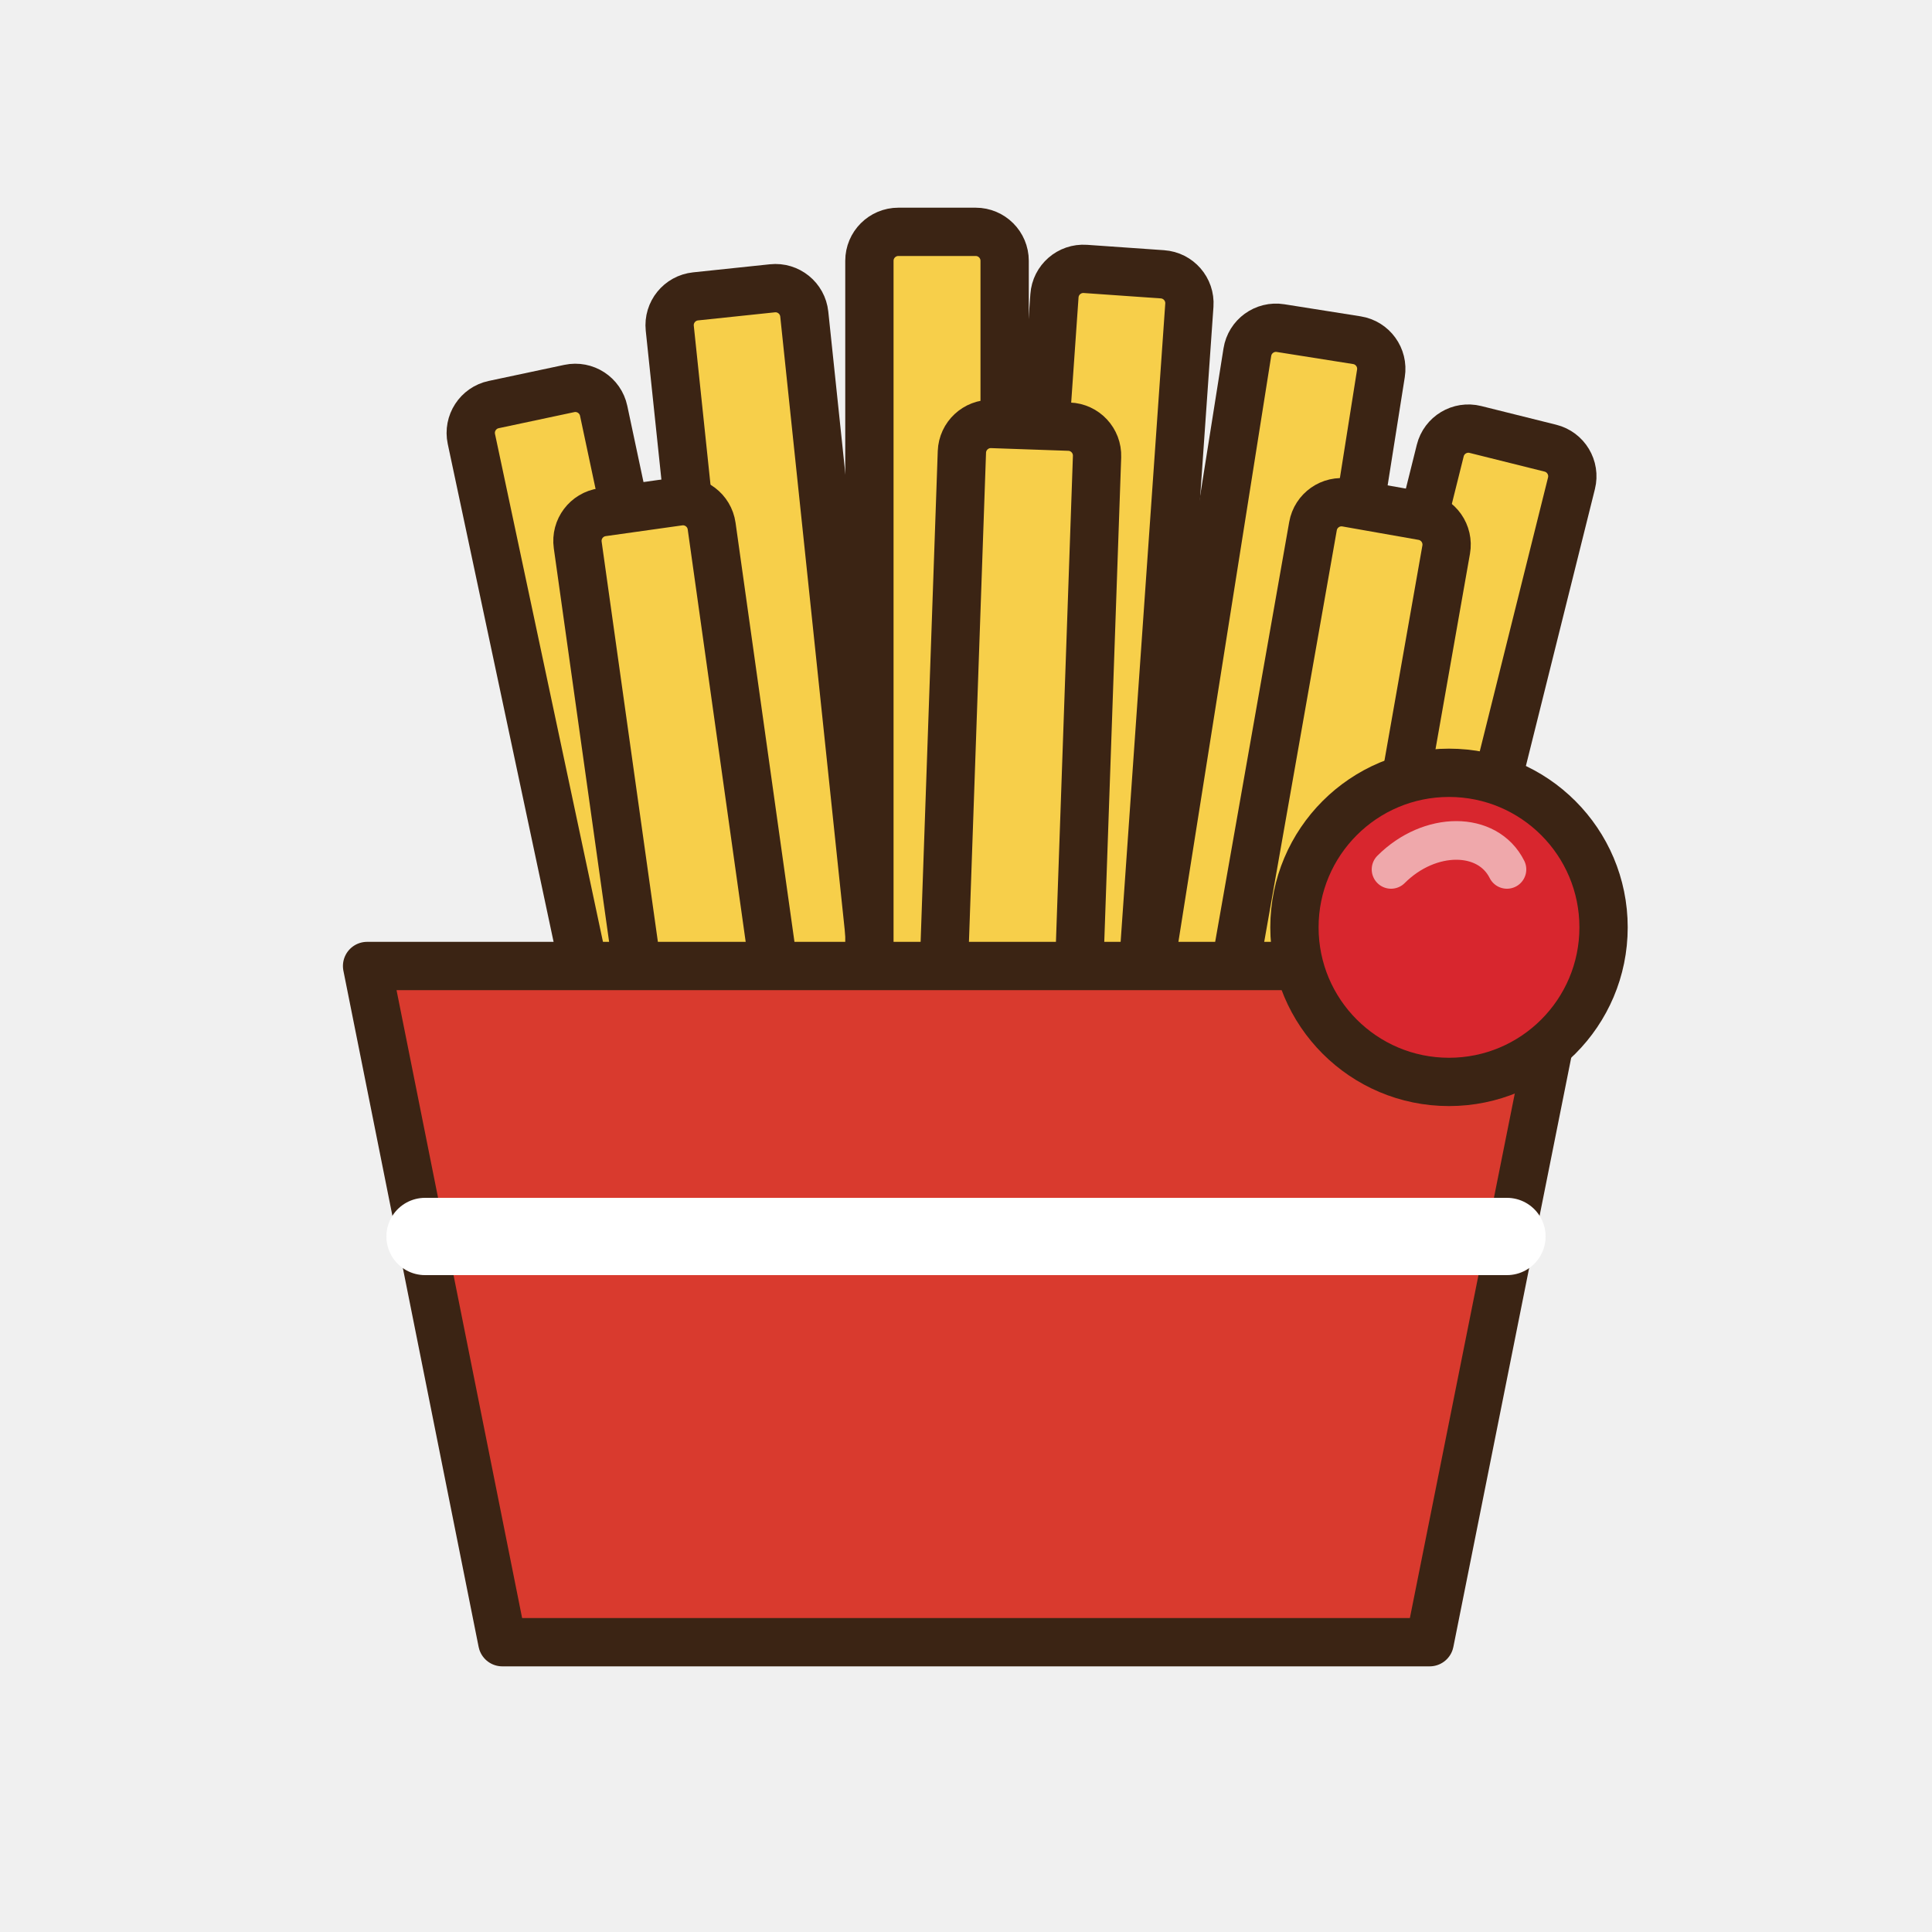
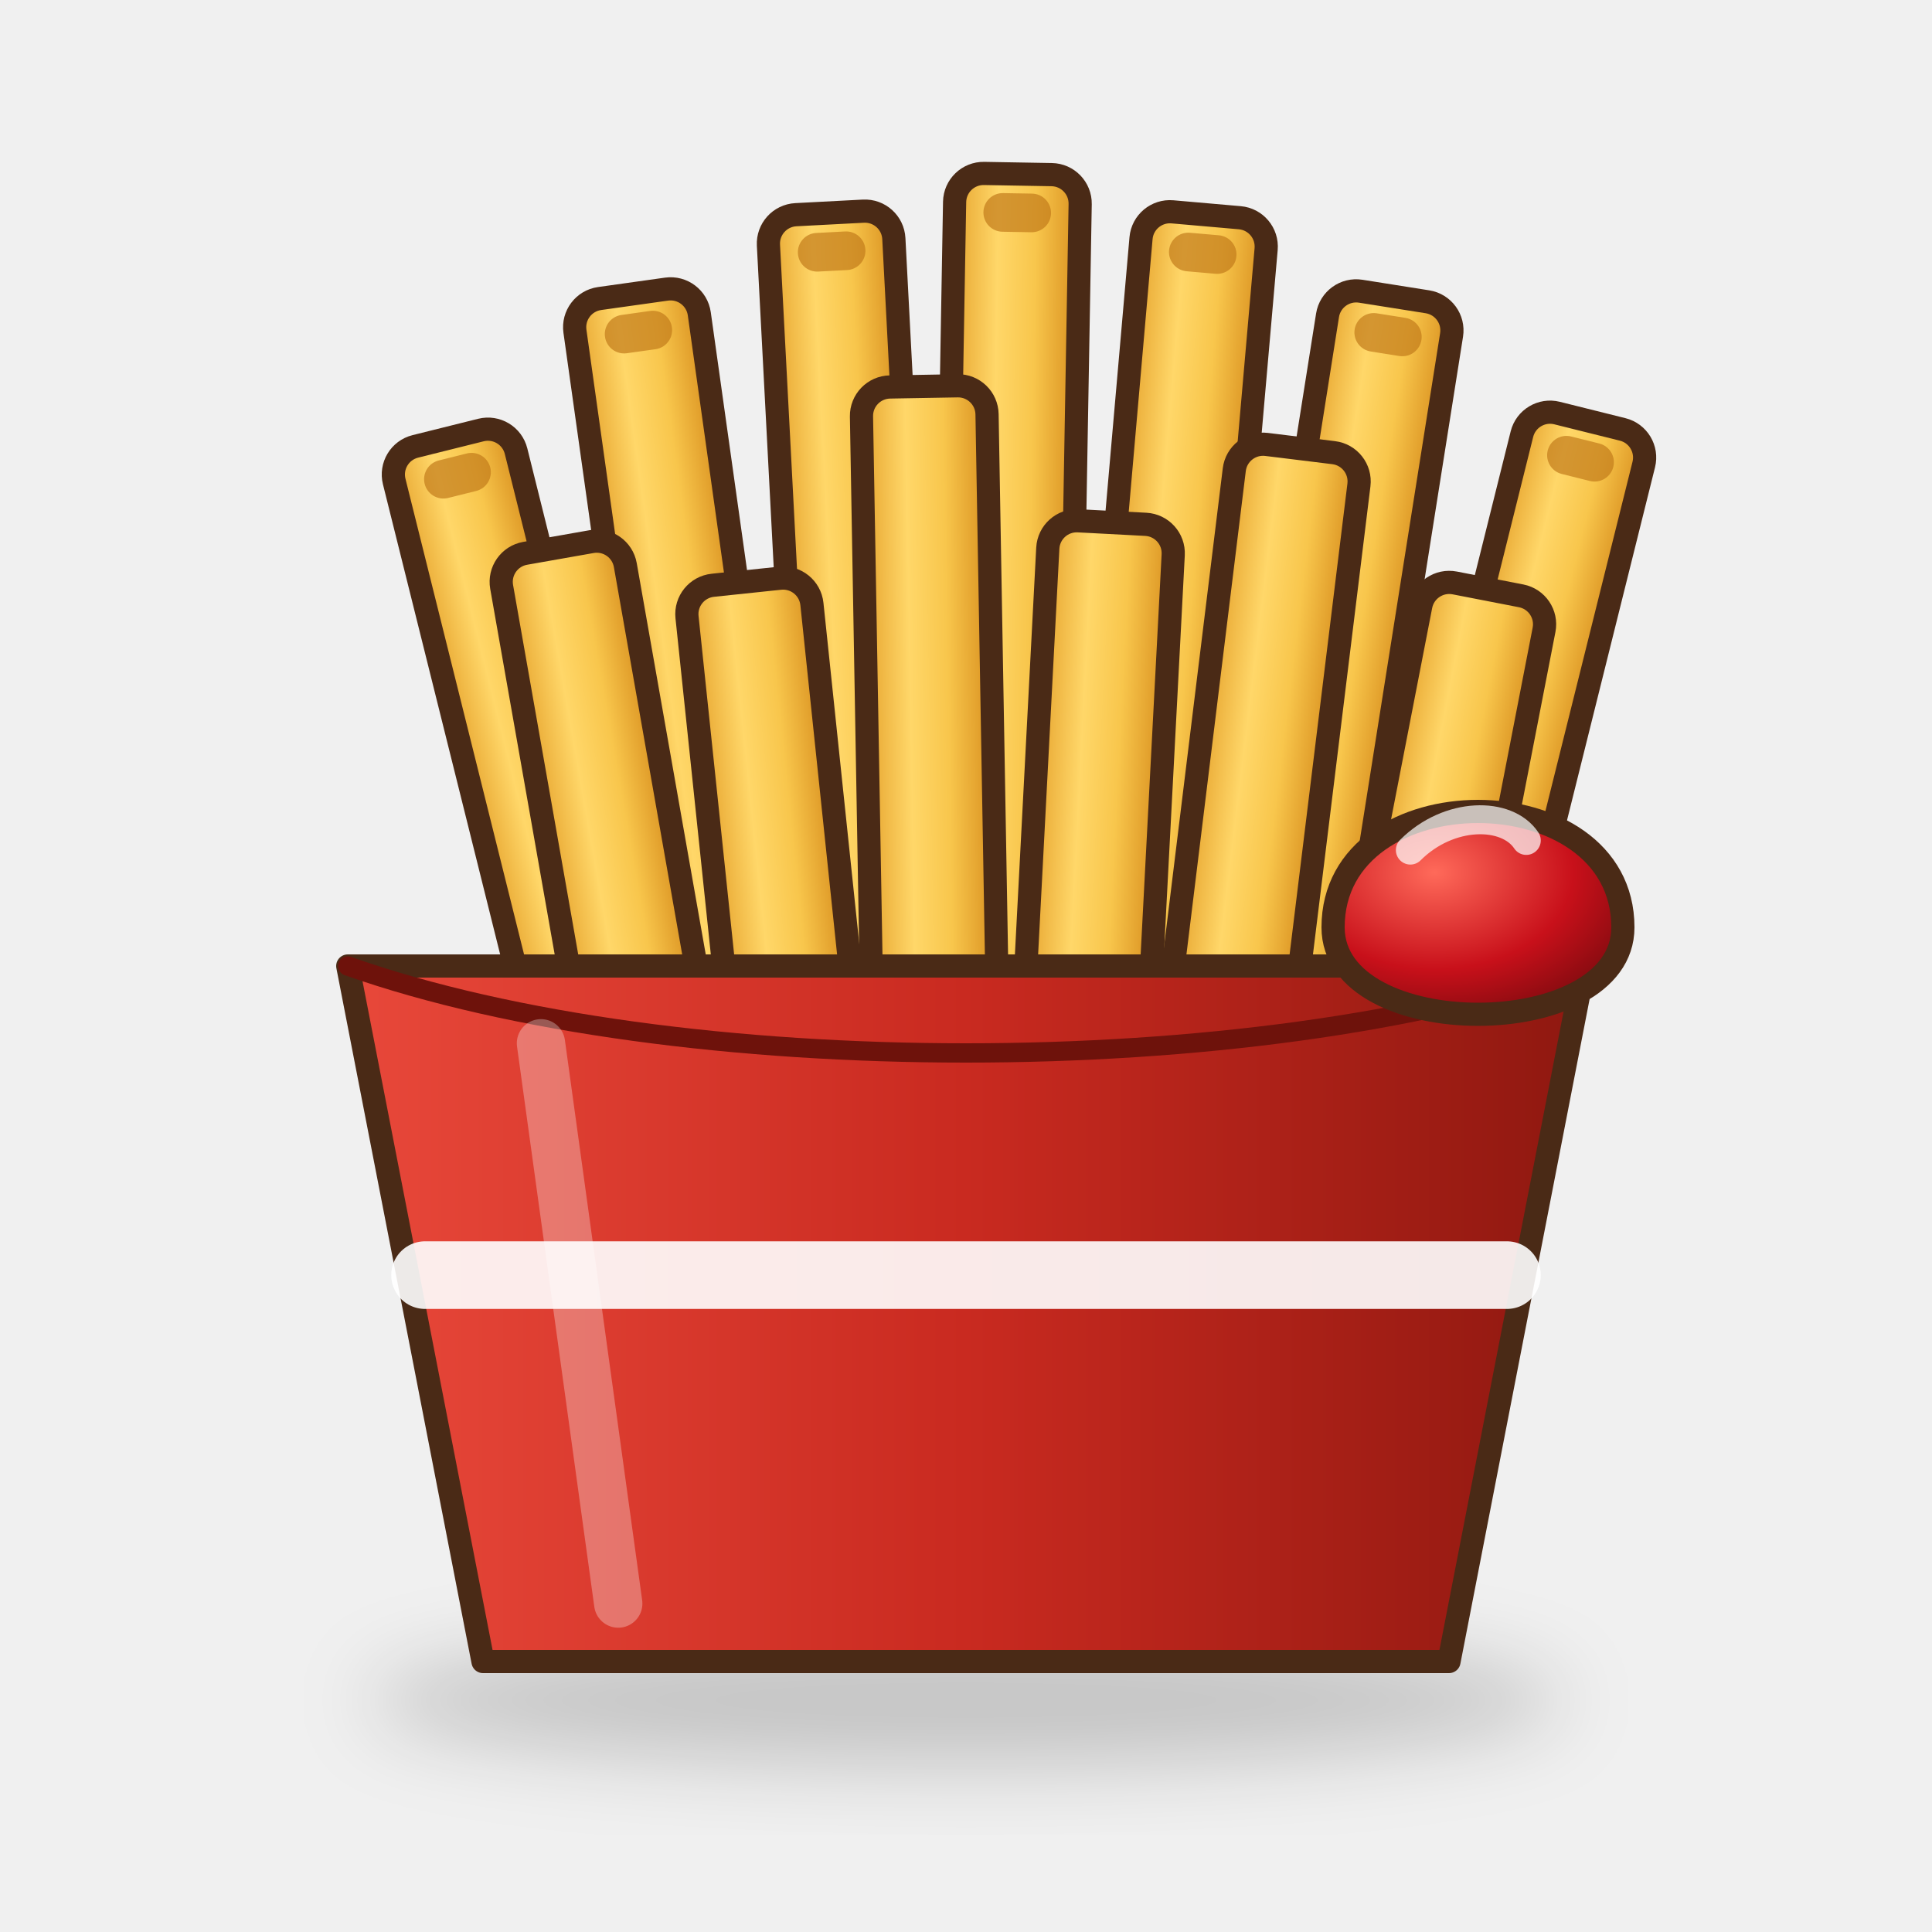
<svg xmlns="http://www.w3.org/2000/svg" width="200" height="200" viewBox="0 0 200 200" role="img" aria-label="Pommes">
-   <g stroke="#3b2414" stroke-width="5" stroke-linejoin="round" stroke-linecap="round">
-     <rect x="58" y="40" width="14" height="96" rx="3" fill="#f7cf4a" transform="rotate(-12 65 88)" />
-     <rect x="74" y="30" width="14" height="96" rx="3" fill="#f7cf4a" transform="rotate(-6 81 78)" />
-     <rect x="90" y="24" width="14" height="96" rx="3" fill="#f7cf4a" transform="rotate(0 97 72)" />
-     <rect x="106" y="28" width="14" height="96" rx="3" fill="#f7cf4a" transform="rotate(4 113 76)" />
-     <rect x="122" y="34" width="14" height="96" rx="3" fill="#f7cf4a" transform="rotate(9 129 82)" />
-     <rect x="138" y="44" width="14" height="96" rx="3" fill="#f7cf4a" transform="rotate(14 145 92)" />
-     <rect x="66" y="52" width="14" height="96" rx="3" fill="#f7cf4a" transform="rotate(-8 73 100)" />
-     <rect x="98" y="44" width="14" height="96" rx="3" fill="#f7cf4a" transform="rotate(2 105 92)" />
-     <rect x="128" y="52" width="14" height="96" rx="3" fill="#f7cf4a" transform="rotate(10 135 100)" />
-     <path d="M38 100 L162 100 L148 170 L52 170 Z" fill="#d93a2e" />
-     <path d="M44 128 L156 128" stroke="#fff" stroke-width="8" />
-     <path d="M44 128 L156 128" stroke="none" />
-     <circle cx="150" cy="96" r="16" fill="#d8262e" />
-     <path d="M144 90 C 148 86, 154 86, 156 90" fill="none" stroke="#fff" stroke-width="4" opacity="0.6" />
+   <defs>
+     <filter id="weich" x="-50%" y="-50%" width="200%" height="200%">
+       <feGaussianBlur stdDeviation="4" />
+     </filter>
+     <linearGradient id="po6" x1="0" y1="0" x2="1" y2="0">
+       <stop offset="0" stop-color="#e7a52f" />
+       <stop offset="0.35" stop-color="#ffd769" />
+       <stop offset="0.65" stop-color="#f8c64c" />
+       <stop offset="1" stop-color="#d9901f" />
+     </linearGradient>
+     <linearGradient id="sc6" x1="0" y1="0" x2="1" y2="0">
+       <stop offset="0" stop-color="#e8483a" />
+       <stop offset="0.5" stop-color="#c92a20" />
+       <stop offset="1" stop-color="#8f1810" />
+     </linearGradient>
+     <radialGradient id="ke6" cx="0.35" cy="0.3" r="0.8">
+       <stop offset="0" stop-color="#ff6a5a" />
+       <stop offset="0.6" stop-color="#c8101a" />
+       <stop offset="1" stop-color="#7a0a0e" />
+     </radialGradient>
+   </defs>
+   <ellipse cx="100" cy="176" rx="62" ry="7" fill="#000" opacity=".18" filter="url(#weich)" />
+   <g stroke="#4a2a16" stroke-width="2.4" stroke-linejoin="round" stroke-linecap="round">
+     <rect x="52" y="44" width="13" height="100" rx="3" fill="url(#po6)" transform="rotate(-14 58 94)" />
+     <rect x="66" y="30" width="13" height="100" rx="3" fill="url(#po6)" transform="rotate(-8 72 80)" />
+     <rect x="82" y="22" width="13" height="100" rx="3" fill="url(#po6)" transform="rotate(-3 88 72)" />
+     <rect x="98" y="18" width="13" height="100" rx="3" fill="url(#po6)" transform="rotate(1 104 68)" />
+     <rect x="114" y="22" width="13" height="100" rx="3" fill="url(#po6)" transform="rotate(5 120 72)" />
+     <rect x="130" y="30" width="13" height="100" rx="3" fill="url(#po6)" transform="rotate(9 136 80)" />
+     <rect x="146" y="42" width="13" height="100" rx="3" fill="url(#po6)" transform="rotate(14 152 92)" />
+     <rect x="60" y="56" width="13" height="100" rx="3" fill="url(#po6)" transform="rotate(-10 66 106)" />
+     <rect x="90" y="40" width="13" height="100" rx="3" fill="url(#po6)" transform="rotate(-1 96 90)" />
+     <rect x="122" y="46" width="13" height="100" rx="3" fill="url(#po6)" transform="rotate(7 128 96)" />
+     <rect x="106" y="54" width="13" height="100" rx="3" fill="url(#po6)" transform="rotate(3 112 104)" />
+     <rect x="76" y="60" width="13" height="100" rx="3" fill="url(#po6)" transform="rotate(-6 82 110)" />
+     <rect x="138" y="60" width="13" height="100" rx="3" fill="url(#po6)" transform="rotate(11 144 110)" />
+     <rect x="55" y="46" width="7" height="4" rx="2" fill="#c27a1a" stroke="none" opacity=".7" transform="rotate(-14 58 94)" />
+     <rect x="69" y="32" width="7" height="4" rx="2" fill="#c27a1a" stroke="none" opacity=".7" transform="rotate(-8 72 80)" />
+     <rect x="85" y="24" width="7" height="4" rx="2" fill="#c27a1a" stroke="none" opacity=".7" transform="rotate(-3 88 72)" />
+     <rect x="101" y="20" width="7" height="4" rx="2" fill="#c27a1a" stroke="none" opacity=".7" transform="rotate(1 104 68)" />
+     <rect x="117" y="24" width="7" height="4" rx="2" fill="#c27a1a" stroke="none" opacity=".7" transform="rotate(5 120 72)" />
+     <rect x="133" y="32" width="7" height="4" rx="2" fill="#c27a1a" stroke="none" opacity=".7" transform="rotate(9 136 80)" />
+     <rect x="149" y="44" width="7" height="4" rx="2" fill="#c27a1a" stroke="none" opacity=".7" transform="rotate(14 152 92)" />
+     <path d="M36 100 L164 100 L150 172 L50 172 Z" fill="url(#sc6)" />
+     <path d="M36 100 C 70 112, 130 112, 164 100" fill="none" stroke="#6e120b" stroke-width="2" />
+     <path d="M44 132 L156 132" stroke="#fff" stroke-width="7" stroke-opacity=".9" />
+     <path d="M56 108 L64 166" fill="none" stroke="#fff" stroke-width="5" opacity="0.3" />
+     <path d="M138 96 C 138 80, 168 80, 168 96 C 168 108, 138 108, 138 96 Z" fill="url(#ke6)" />
+     <path d="M146 88 C 150 84, 156 84, 158 87" fill="none" stroke="#fff" stroke-width="3" opacity="0.7" />
  </g>
</svg>
